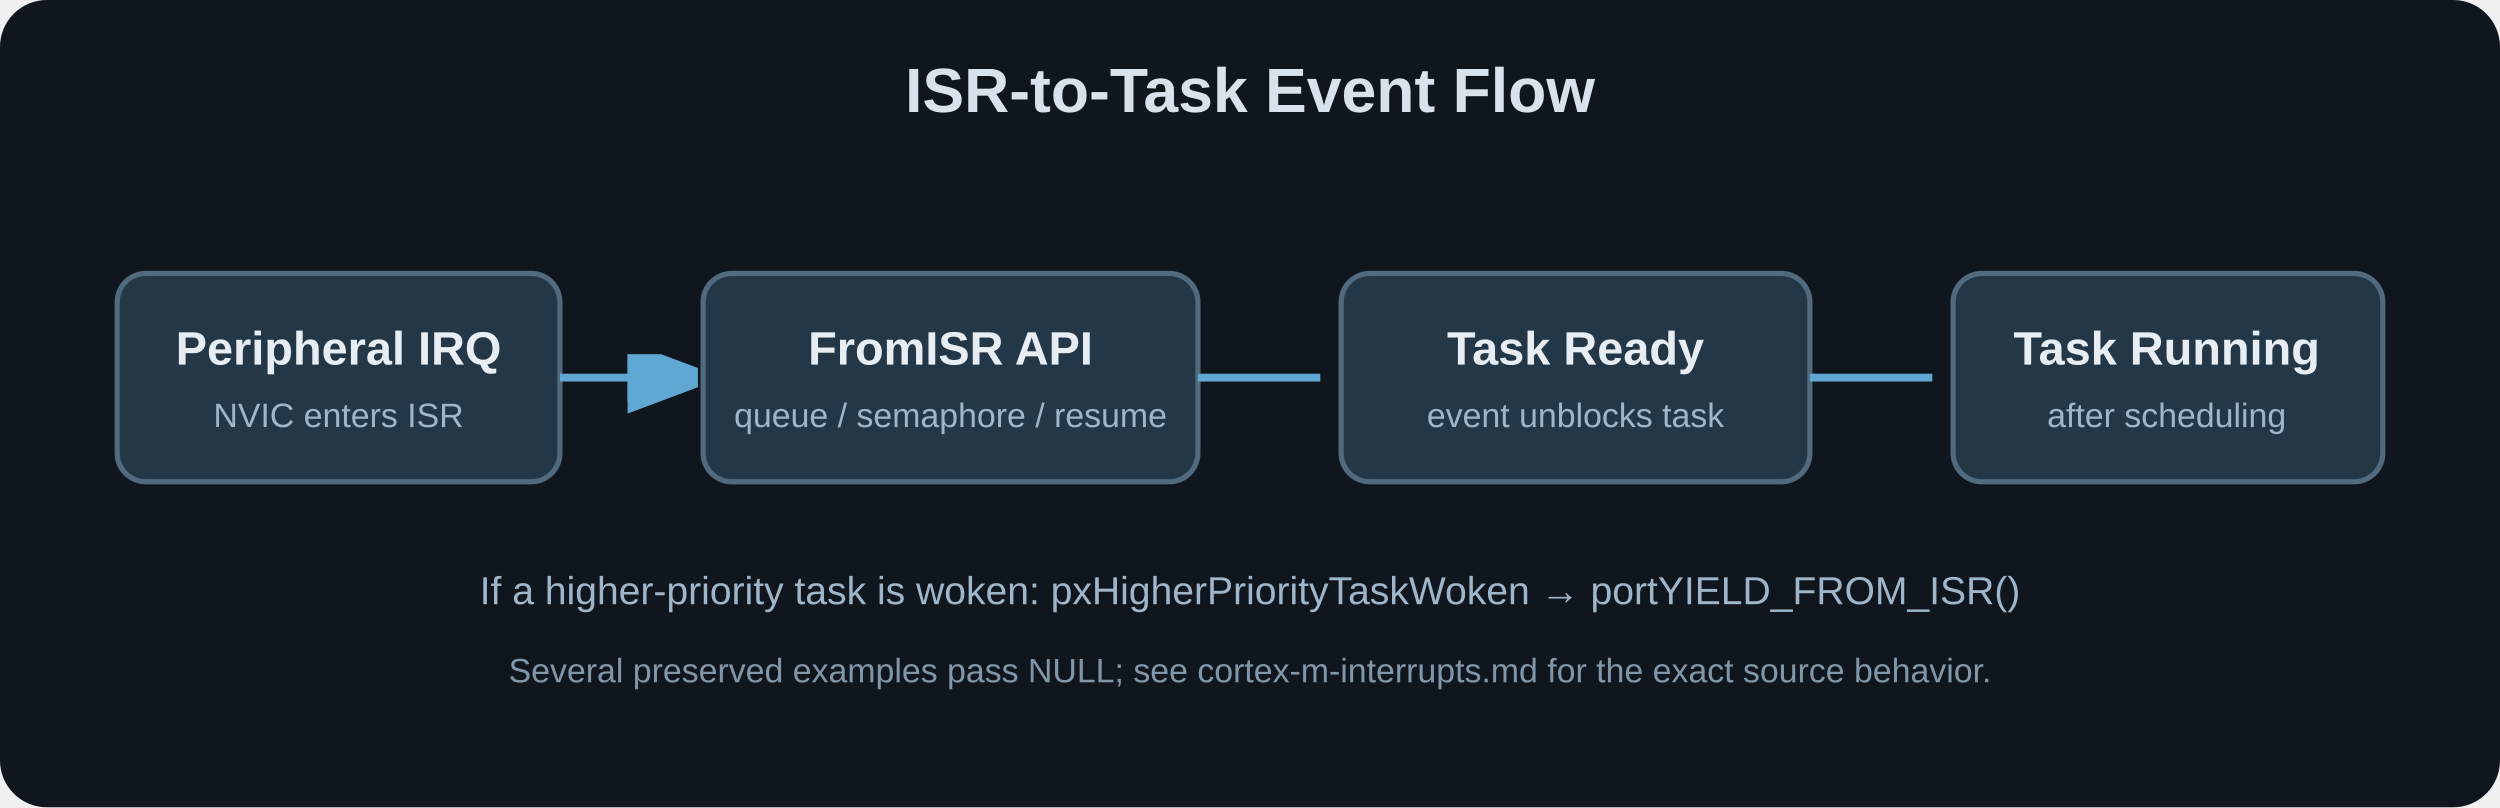
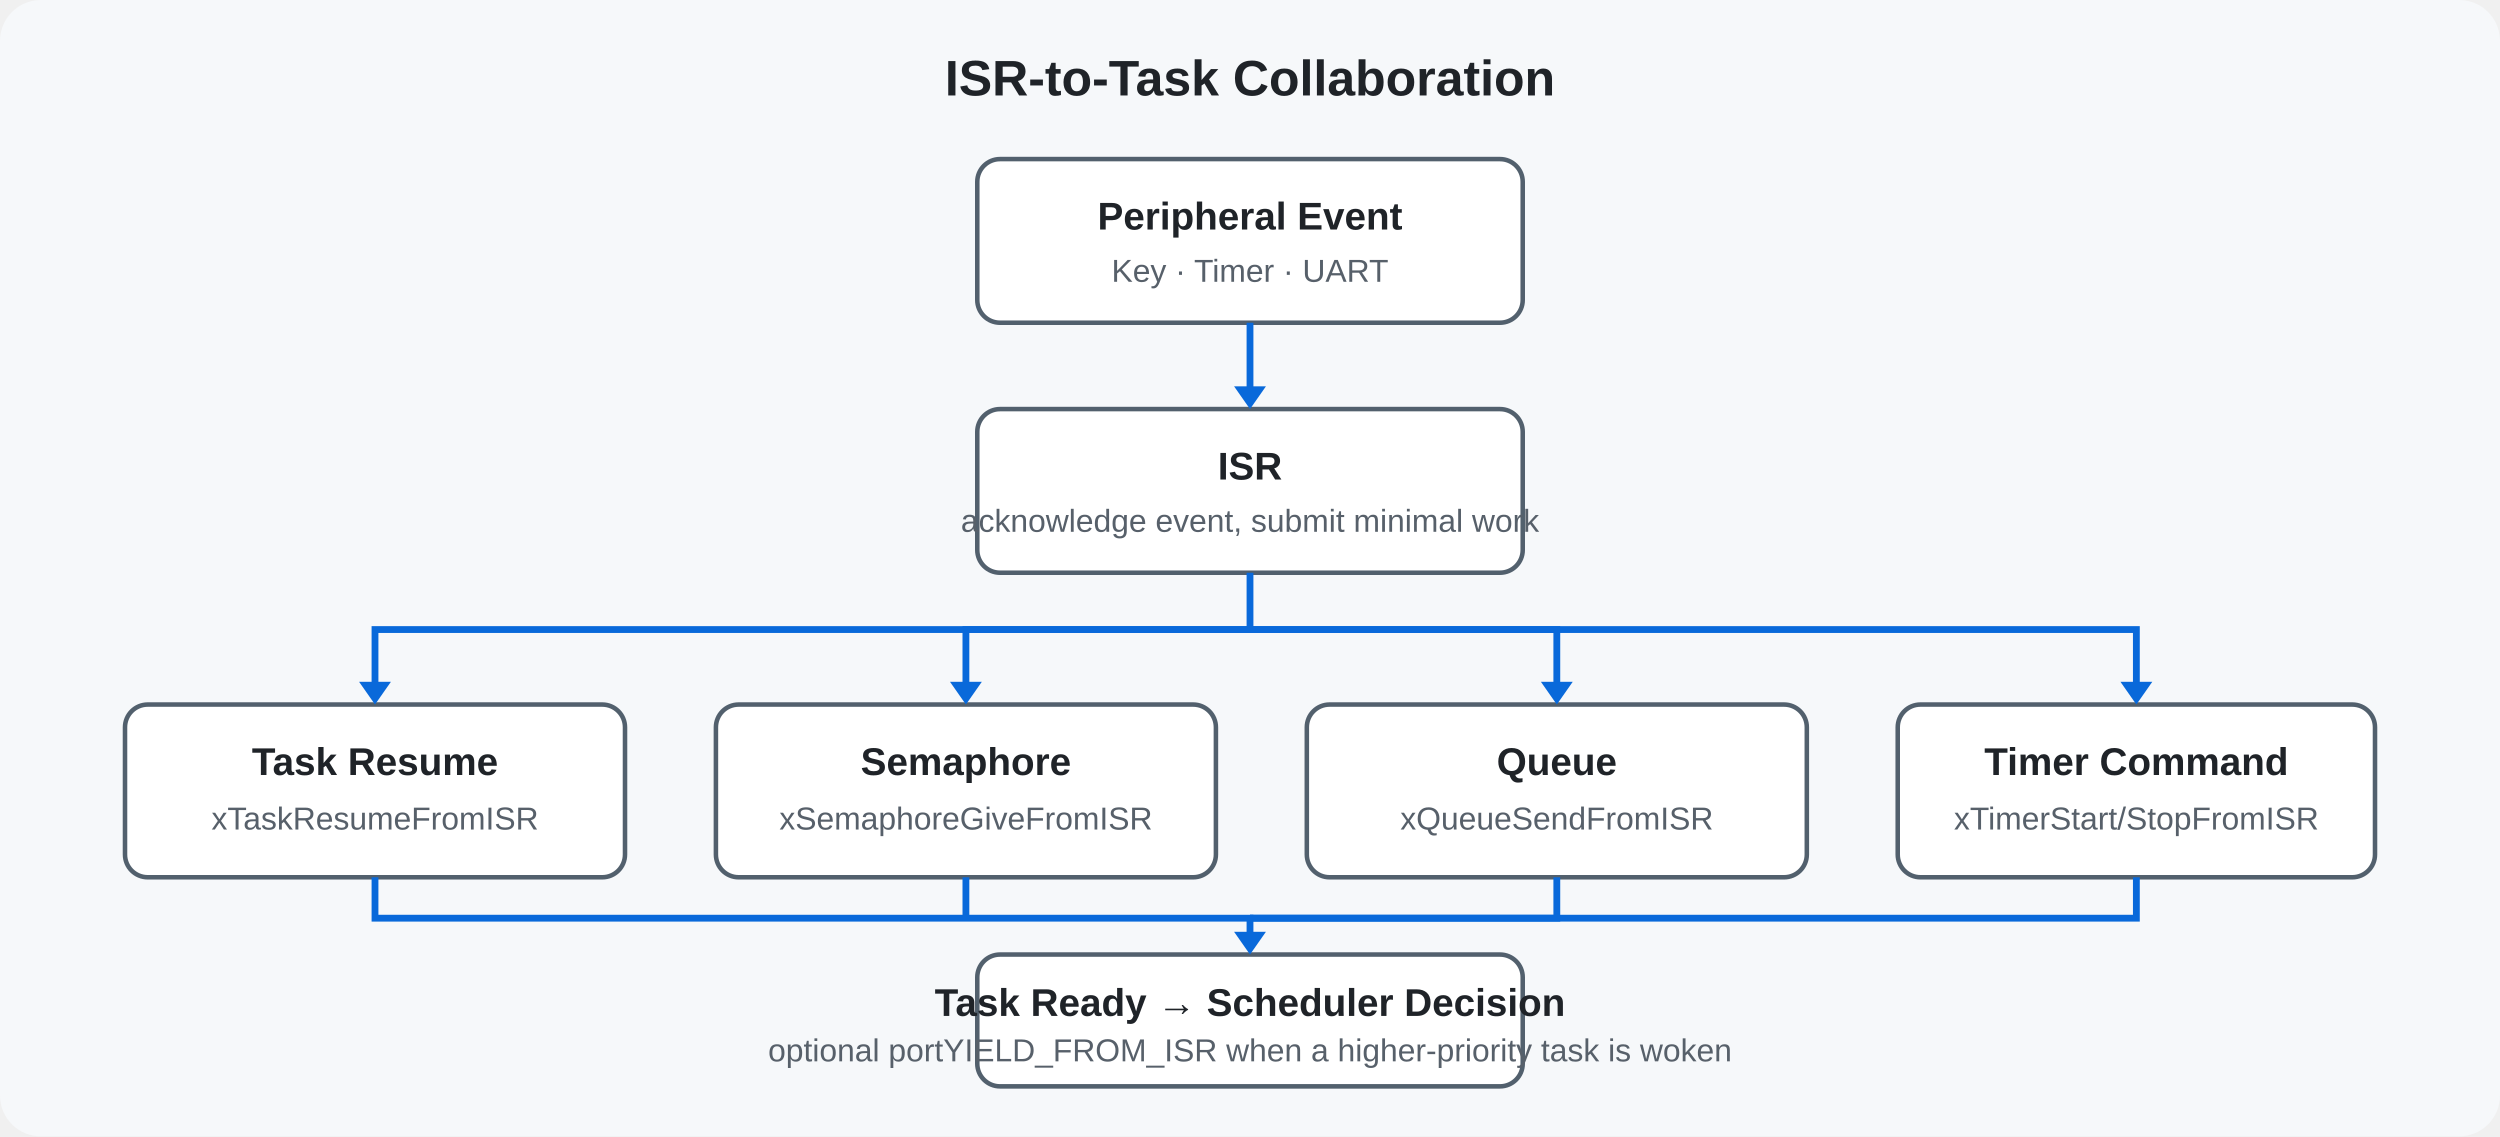
- <svg xmlns="http://www.w3.org/2000/svg" width="960" height="310" viewBox="0 0 960 310" role="img" aria-labelledby="title desc">
-   <rect width="960" height="310" fill="#10161d" rx="18" />
-   <g font-family="Segoe UI, Arial, sans-serif" text-anchor="middle">
-     <text x="480" y="43" fill="#d8e2ec" font-size="24" font-weight="600">ISR-to-Task Event Flow</text>
-     <g fill="#243746" stroke="#526a7d" stroke-width="2">
-       <rect x="45" y="105" width="170" height="80" rx="11" />
-       <rect x="270" y="105" width="190" height="80" rx="11" />
-       <rect x="515" y="105" width="180" height="80" rx="11" />
-       <rect x="750" y="105" width="165" height="80" rx="11" />
+ <svg xmlns="http://www.w3.org/2000/svg" width="1100" height="500" viewBox="0 0 1100 500" role="img" aria-labelledby="title desc">
+   <style>
+     .bg { fill: #f6f8fa; }
+     .box { fill: #ffffff; stroke: #52606d; stroke-width: 2; }
+     .title { fill: #1f2328; font: 600 22px 'Segoe UI', Arial, sans-serif; }
+     .label { fill: #1f2328; font: 600 17px 'Segoe UI', Arial, sans-serif; }
+     .detail { fill: #57606a; font: 14px 'Segoe UI', Arial, sans-serif; }
+     .line { stroke: #0969da; stroke-width: 3; fill: none; }
+     .arrow { fill: #0969da; }
+     @media (prefers-color-scheme: dark) {
+       .bg { fill: #0d1117; }
+       .box { fill: #161b22; stroke: #8b949e; }
+       .title, .label { fill: #f0f6fc; }
+       .detail { fill: #b1bac4; }
+       .line { stroke: #58a6ff; }
+       .arrow { fill: #58a6ff; }
+     }
+   </style>
+   <rect class="bg" width="1100" height="500" rx="18" />
+   <g text-anchor="middle">
+     <text class="title" x="550" y="42">ISR-to-Task Collaboration</text>
+     <g class="box">
+       <rect x="430" y="70" width="240" height="72" rx="10" />
+       <rect x="430" y="180" width="240" height="72" rx="10" />
+       <rect x="55" y="310" width="220" height="76" rx="10" />
+       <rect x="315" y="310" width="220" height="76" rx="10" />
+       <rect x="575" y="310" width="220" height="76" rx="10" />
+       <rect x="835" y="310" width="210" height="76" rx="10" />
+       <rect x="430" y="420" width="240" height="58" rx="10" />
    </g>
-     <g fill="#e6edf3" font-size="18" font-weight="600">
-       <text x="130" y="140">Peripheral IRQ</text>
-       <text x="365" y="140">FromISR API</text>
-       <text x="605" y="140">Task Ready</text>
-       <text x="832" y="140">Task Running</text>
+     <text class="label" x="550" y="101">Peripheral Event</text>
+     <text class="detail" x="550" y="124">Key · Timer · UART</text>
+     <text class="label" x="550" y="211">ISR</text>
+     <text class="detail" x="550" y="234">acknowledge event, submit minimal work</text>
+     <text class="label" x="165" y="341">Task Resume</text>
+     <text class="detail" x="165" y="365">xTaskResumeFromISR</text>
+     <text class="label" x="425" y="341">Semaphore</text>
+     <text class="detail" x="425" y="365">xSemaphoreGiveFromISR</text>
+     <text class="label" x="685" y="341">Queue</text>
+     <text class="detail" x="685" y="365">xQueueSendFromISR</text>
+     <text class="label" x="940" y="341">Timer Command</text>
+     <text class="detail" x="940" y="365">xTimerStart/StopFromISR</text>
+     <text class="label" x="550" y="447">Task Ready → Scheduler Decision</text>
+     <text class="detail" x="550" y="467">optional portYIELD_FROM_ISR when a higher-priority task is woken</text>
+     <g class="line">
+       <path d="M550 142v34" />
+       <path d="M550 252v25H165v29" />
+       <path d="M550 277H425v29" />
+       <path d="M550 277H685v29" />
+       <path d="M550 277H940v29" />
+       <path d="M165 386v18h385v12" />
+       <path d="M425 386v18" />
+       <path d="M685 386v18H550" />
+       <path d="M940 386v18H550" />
    </g>
-     <g fill="#9fb6c9" font-size="13">
-       <text x="130" y="164">NVIC enters ISR</text>
-       <text x="365" y="164">queue / semaphore / resume</text>
-       <text x="605" y="164">event unblocks task</text>
-       <text x="832" y="164">after scheduling</text>
+     <g class="arrow">
+       <path d="M543 170l7 10 7-10z" />
+       <path d="M158 300l7 10 7-10z" />
+       <path d="M418 300l7 10 7-10z" />
+       <path d="M678 300l7 10 7-10z" />
+       <path d="M933 300l7 10 7-10z" />
+       <path d="M543 410l7 10 7-10z" />
    </g>
-     <g stroke="#5fa8d3" stroke-width="3" fill="none" marker-end="url(#arrow)">
-       <defs>
-         <marker id="arrow" markerWidth="9" markerHeight="9" refX="7" refY="3" orient="auto">
-           <path d="M0,0 L0,6 L8,3 z" fill="#5fa8d3" />
-         </marker>
-       </defs>
-       <path d="M215 145h47" />
-       <path d="M460 145h47" />
-       <path d="M695 145h47" />
-     </g>
-     <text x="480" y="232" fill="#9fb6c9" font-size="15">If a higher-priority task is woken: pxHigherPriorityTaskWoken → portYIELD_FROM_ISR()</text>
-     <text x="480" y="262" fill="#8197a8" font-size="13">Several preserved examples pass NULL; see cortex-m-interrupts.md for the exact source behavior.</text>
  </g>
</svg>
